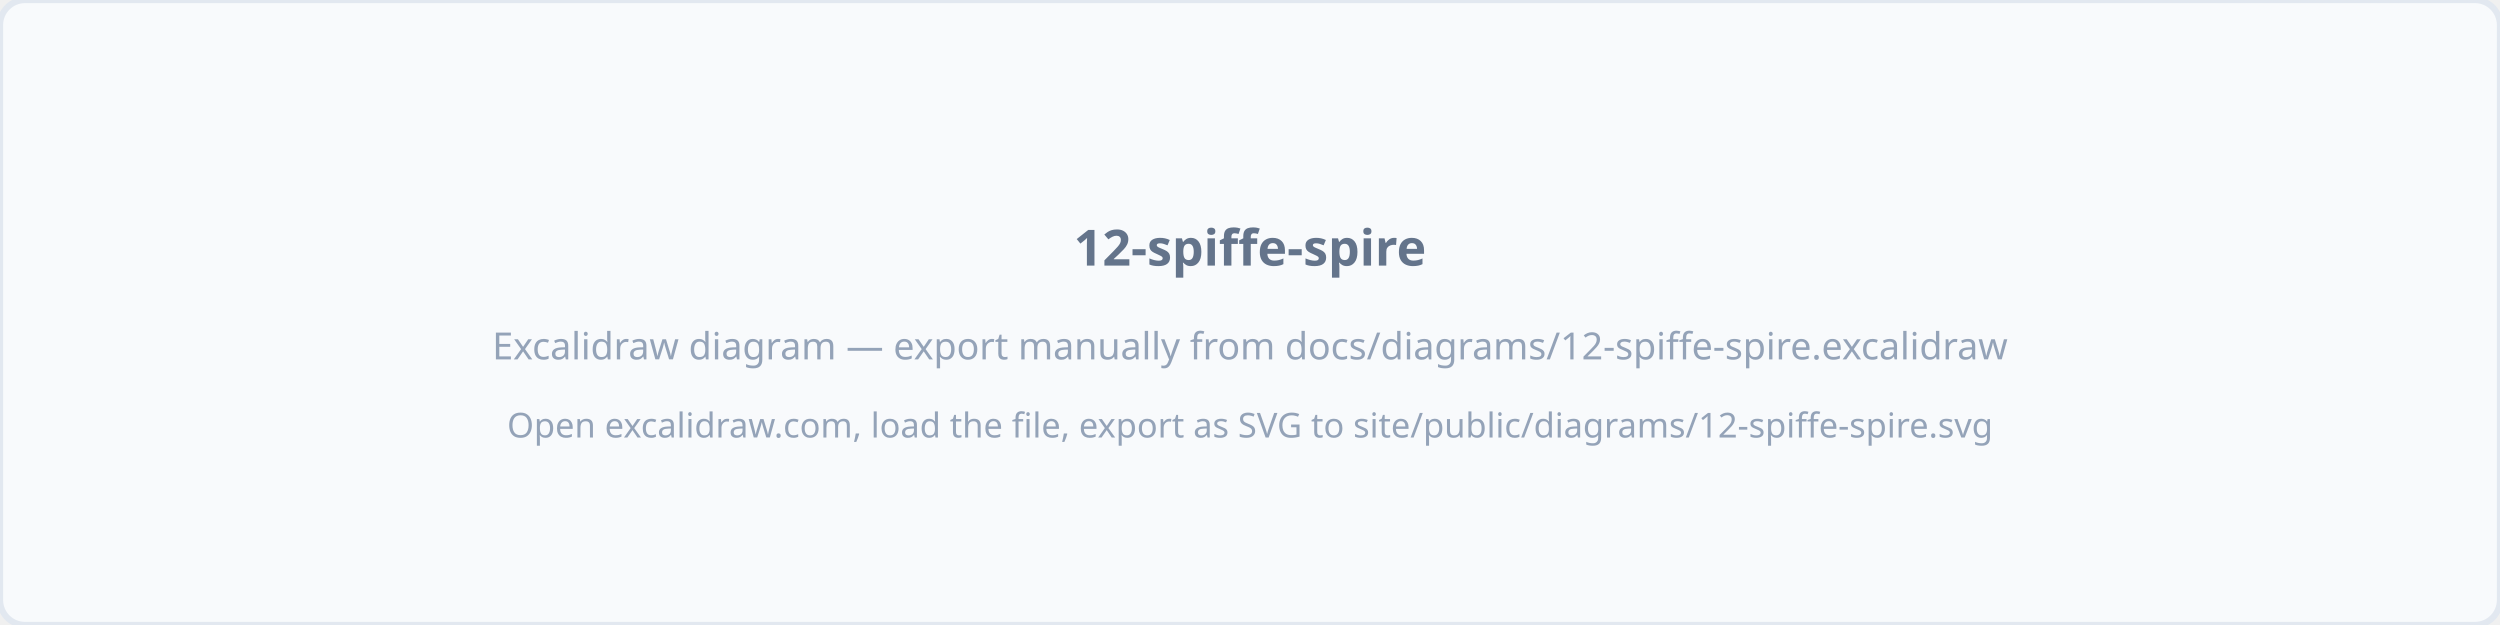
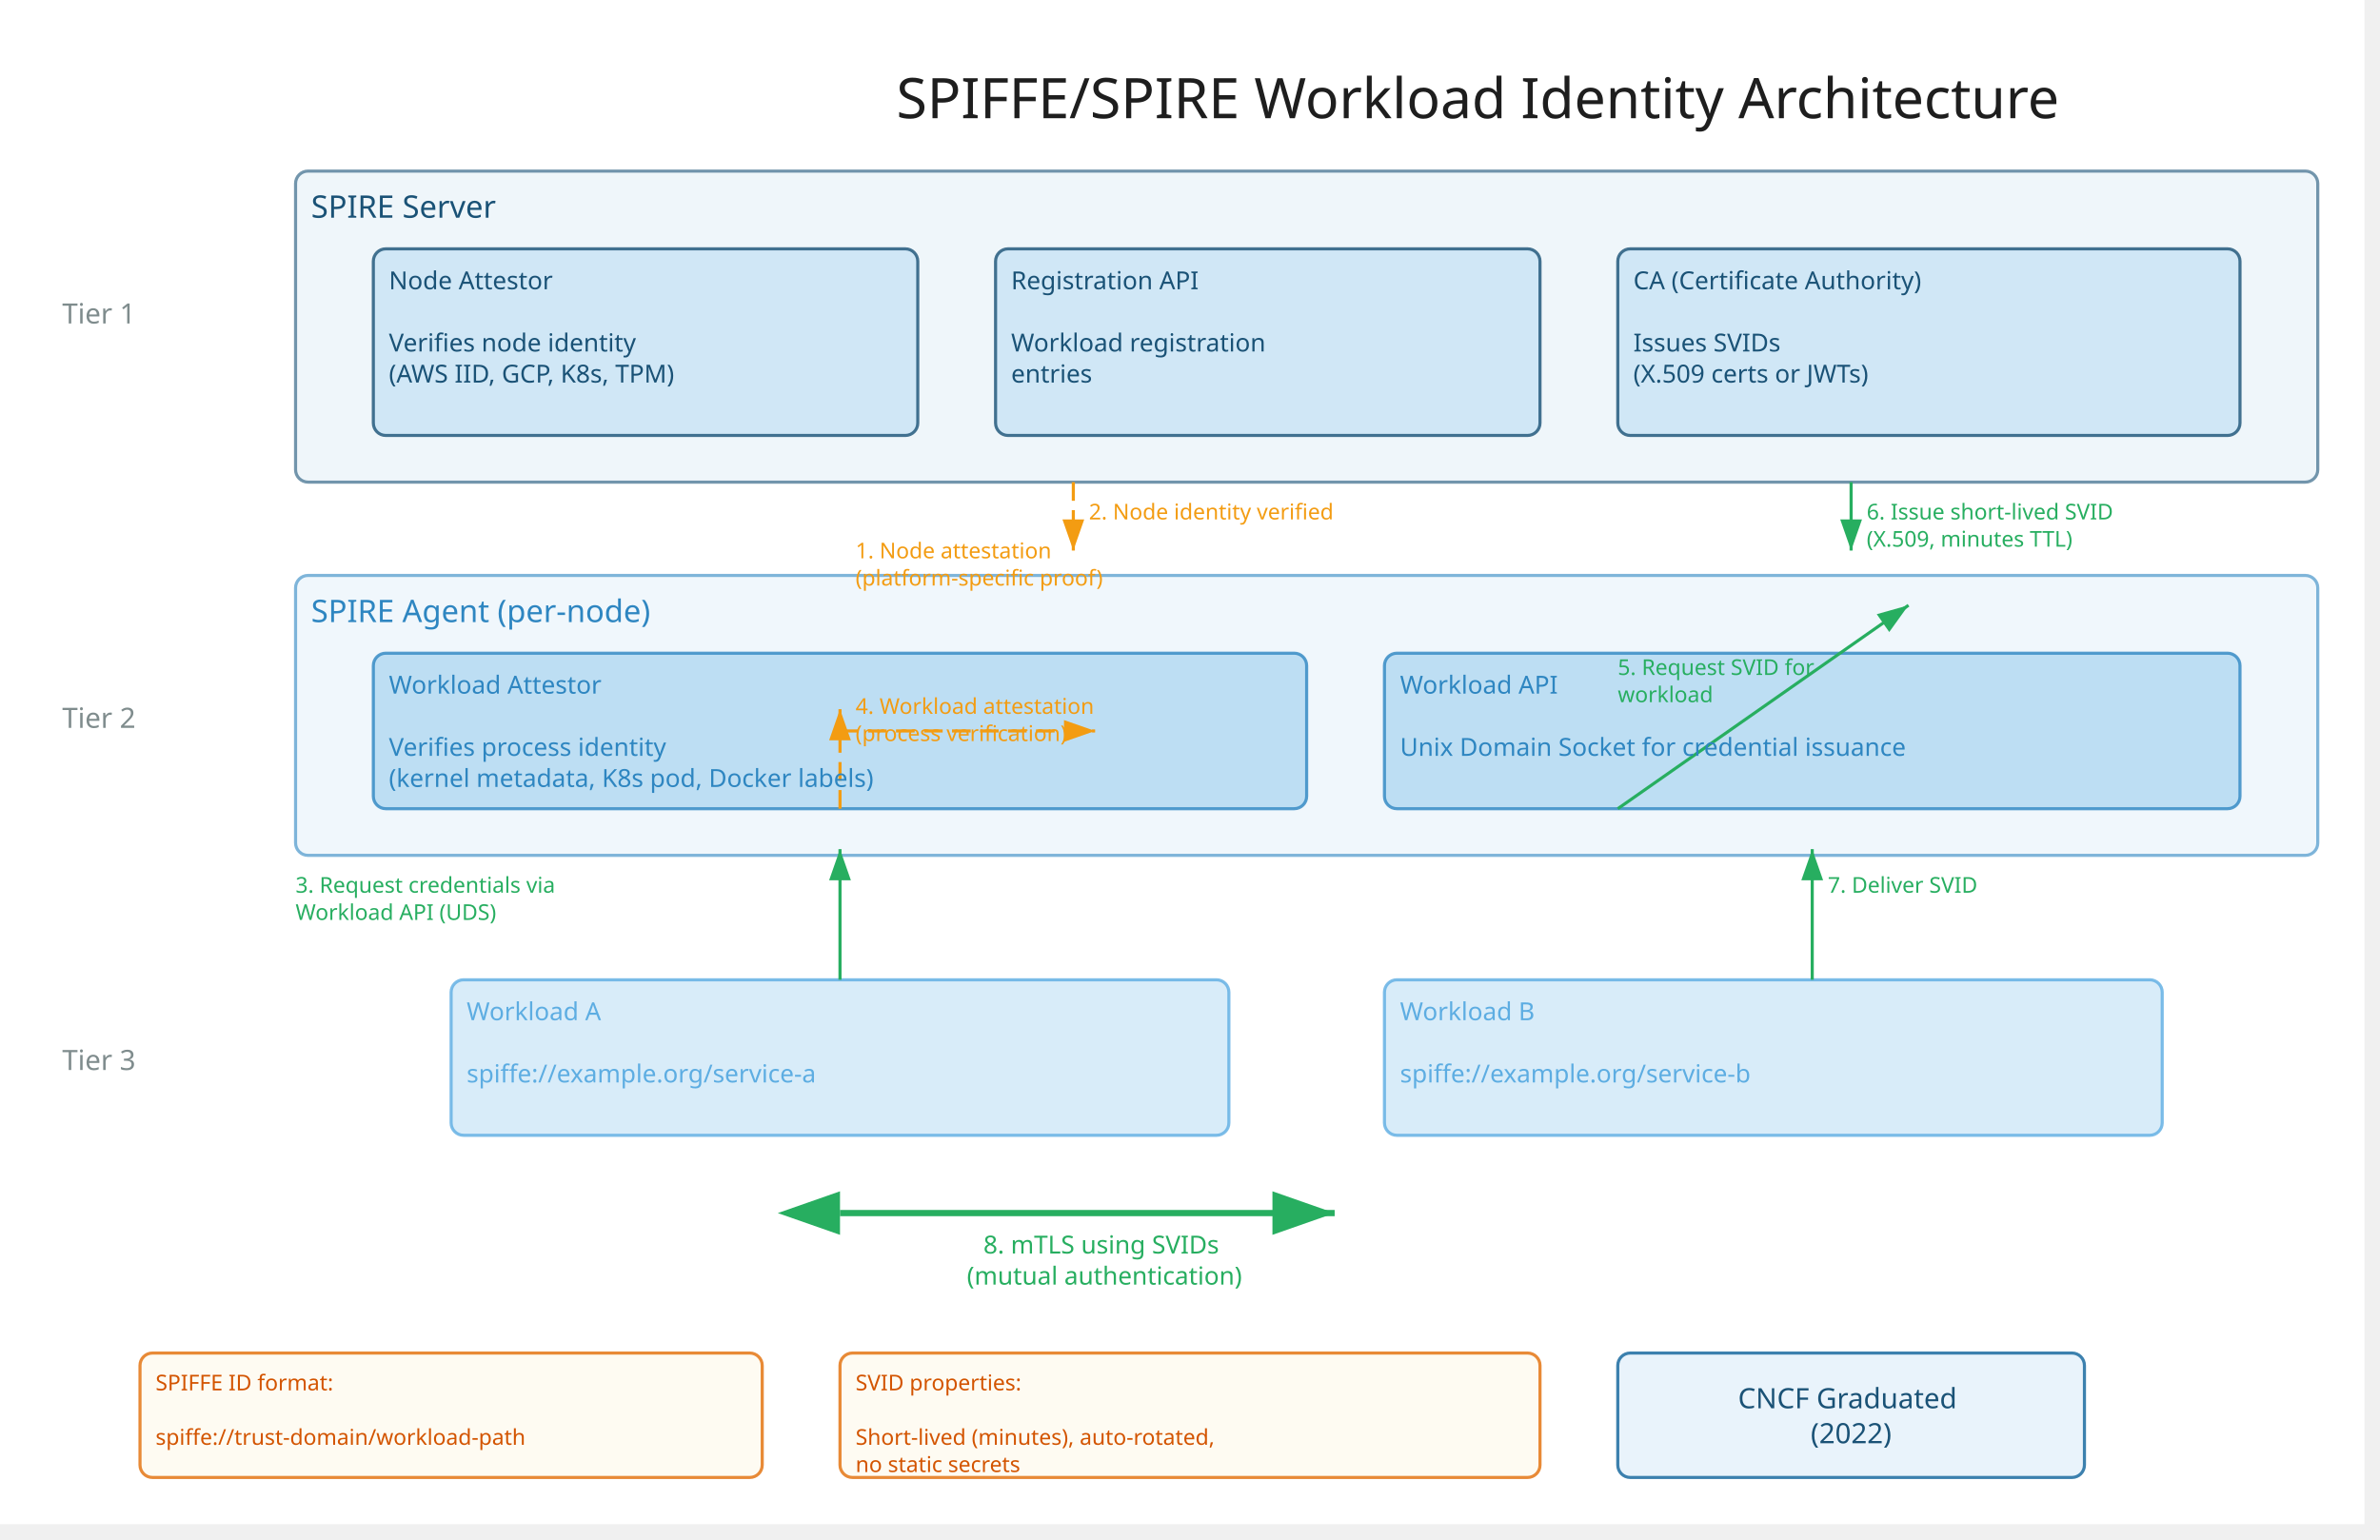
- <svg xmlns="http://www.w3.org/2000/svg" width="800" height="200" viewBox="0 0 800 200">
-   <rect width="800" height="200" fill="#f8fafc" stroke="#e2e8f0" stroke-width="2" rx="8" />
-   <text x="400" y="85" font-family="system-ui, sans-serif" font-size="16" fill="#64748b" text-anchor="middle" font-weight="600">12-spiffe-spire</text>
-   <text x="400" y="115" font-family="system-ui, sans-serif" font-size="12" fill="#94a3b8" text-anchor="middle">Excalidraw diagram — export manually from docs/diagrams/12-spiffe-spire.excalidraw</text>
-   <text x="400" y="140" font-family="system-ui, sans-serif" font-size="11" fill="#94a3b8" text-anchor="middle">Open excalidraw.com, load the file, export as SVG to site/public/diagrams/12-spiffe-spire.svg</text>
+ <svg xmlns="http://www.w3.org/2000/svg" viewBox="10.00 10.00 1530.00 990.00" width="1530" height="990">
+   <rect width="100%" height="100%" fill="#ffffff" />
+   <defs>
+     <marker id="arrow-end-0" markerWidth="10" markerHeight="7" refX="10" refY="3.5" orient="auto">
+       <polygon points="0 0, 10 3.5, 0 7" fill="rgba(243,156,18,1.00)" />
+     </marker>
+     <marker id="arrow-end-1" markerWidth="10" markerHeight="7" refX="10" refY="3.5" orient="auto">
+       <polygon points="0 0, 10 3.5, 0 7" fill="rgba(243,156,18,1.00)" />
+     </marker>
+     <marker id="arrow-end-2" markerWidth="10" markerHeight="7" refX="10" refY="3.5" orient="auto">
+       <polygon points="0 0, 10 3.5, 0 7" fill="rgba(39,174,96,1.00)" />
+     </marker>
+     <marker id="arrow-end-3" markerWidth="10" markerHeight="7" refX="10" refY="3.5" orient="auto">
+       <polygon points="0 0, 10 3.5, 0 7" fill="rgba(243,156,18,1.00)" />
+     </marker>
+     <marker id="arrow-end-4" markerWidth="10" markerHeight="7" refX="10" refY="3.5" orient="auto">
+       <polygon points="0 0, 10 3.5, 0 7" fill="rgba(39,174,96,1.00)" />
+     </marker>
+     <marker id="arrow-end-5" markerWidth="10" markerHeight="7" refX="10" refY="3.5" orient="auto">
+       <polygon points="0 0, 10 3.5, 0 7" fill="rgba(39,174,96,1.00)" />
+     </marker>
+     <marker id="arrow-end-6" markerWidth="10" markerHeight="7" refX="10" refY="3.5" orient="auto">
+       <polygon points="0 0, 10 3.5, 0 7" fill="rgba(39,174,96,1.00)" />
+     </marker>
+     <marker id="arrow-end-7" markerWidth="10" markerHeight="7" refX="10" refY="3.5" orient="auto">
+       <polygon points="0 0, 10 3.5, 0 7" fill="rgba(39,174,96,1.00)" />
+     </marker>
+     <marker id="arrow-start-7" markerWidth="10" markerHeight="7" refX="0" refY="3.5" orient="auto-start-reverse">
+       <polygon points="0 0, 10 3.5, 0 7" fill="rgba(39,174,96,1.00)" />
+     </marker>
+   </defs>
+   <rect x="200" y="120" width="1300" height="200" rx="8" fill="rgba(212,230,241,0.36)" stroke="rgba(26,82,118,0.60)" stroke-width="2" />
+   <rect x="250" y="170" width="350" height="120" rx="8" fill="rgba(174,214,241,0.48)" stroke="rgba(26,82,118,0.80)" stroke-width="2" />
+   <rect x="650" y="170" width="350" height="120" rx="8" fill="rgba(174,214,241,0.48)" stroke="rgba(26,82,118,0.80)" stroke-width="2" />
+   <rect x="1050" y="170" width="400" height="120" rx="8" fill="rgba(174,214,241,0.48)" stroke="rgba(26,82,118,0.80)" stroke-width="2" />
+   <rect x="200" y="380" width="1300" height="180" rx="8" fill="rgba(214,234,248,0.36)" stroke="rgba(46,134,193,0.60)" stroke-width="2" />
+   <rect x="250" y="430" width="600" height="100" rx="8" fill="rgba(133,193,233,0.48)" stroke="rgba(46,134,193,0.80)" stroke-width="2" />
+   <rect x="900" y="430" width="550" height="100" rx="8" fill="rgba(133,193,233,0.48)" stroke="rgba(46,134,193,0.80)" stroke-width="2" />
+   <rect x="300" y="640" width="500" height="100" rx="8" fill="rgba(174,214,241,0.48)" stroke="rgba(93,173,226,0.80)" stroke-width="2" />
+   <rect x="900" y="640" width="500" height="100" rx="8" fill="rgba(174,214,241,0.48)" stroke="rgba(93,173,226,0.80)" stroke-width="2" />
+   <rect x="100" y="880" width="400" height="80" rx="8" fill="rgba(254,249,231,0.54)" stroke="rgba(230,126,34,0.90)" stroke-width="2" />
+   <rect x="550" y="880" width="450" height="80" rx="8" fill="rgba(254,249,231,0.54)" stroke="rgba(230,126,34,0.90)" stroke-width="2" />
+   <rect x="1050" y="880" width="300" height="80" rx="8" fill="rgba(214,234,248,0.54)" stroke="rgba(40,116,166,0.90)" stroke-width="2" />
+   <line x1="550.00" y1="530.00" x2="550.00" y2="466.00" stroke="rgba(243,156,18,1.00)" stroke-width="2" stroke-dasharray="12,6" marker-end="url(#arrow-end-0)" />
+   <line x1="700.00" y1="320.00" x2="700.00" y2="364.00" stroke="rgba(243,156,18,1.00)" stroke-width="2" stroke-dasharray="12,6" marker-end="url(#arrow-end-1)" />
+   <line x1="550.00" y1="640.00" x2="550.00" y2="556.00" stroke="rgba(39,174,96,1.00)" stroke-width="2" marker-end="url(#arrow-end-2)" />
+   <line x1="550.00" y1="480.00" x2="714.00" y2="480.00" stroke="rgba(243,156,18,1.00)" stroke-width="2" stroke-dasharray="12,6" marker-end="url(#arrow-end-3)" />
+   <line x1="1050.00" y1="530.00" x2="1236.89" y2="399.18" stroke="rgba(39,174,96,1.00)" stroke-width="2" marker-end="url(#arrow-end-4)" />
+   <line x1="1200.00" y1="320.00" x2="1200.00" y2="364.00" stroke="rgba(39,174,96,1.00)" stroke-width="2" marker-end="url(#arrow-end-5)" />
+   <line x1="1175.00" y1="640.00" x2="1175.00" y2="556.00" stroke="rgba(39,174,96,1.00)" stroke-width="2" marker-end="url(#arrow-end-6)" />
+   <polyline points="550.00,790.00 725.00,790.00 868.00,790.00" fill="none" stroke="rgba(39,174,96,1.00)" stroke-width="4" marker-end="url(#arrow-end-7)" marker-start="url(#arrow-start-7)" />
+   <text font-family="sans-serif" font-size="36" fill="rgba(30,30,30,1.00)" text-anchor="middle">
+     <tspan x="960.00" y="86.00">SPIFFE/SPIRE Workload Identity Architecture</tspan>
+   </text>
+   <text font-family="sans-serif" font-size="20" fill="rgba(26,82,118,1.00)" text-anchor="start">
+     <tspan x="210.00" y="150.00">SPIRE Server</tspan>
+   </text>
+   <text font-family="sans-serif" font-size="16" fill="rgba(26,82,118,1.00)" text-anchor="start">
+     <tspan x="260.00" y="196.00">Node Attestor</tspan>
+     <tspan x="260.00" y="216.00" />
+     <tspan x="260.00" y="236.00">Verifies node identity</tspan>
+     <tspan x="260.00" y="256.00">(AWS IID, GCP, K8s, TPM)</tspan>
+   </text>
+   <text font-family="sans-serif" font-size="16" fill="rgba(26,82,118,1.00)" text-anchor="start">
+     <tspan x="660.00" y="196.00">Registration API</tspan>
+     <tspan x="660.00" y="216.00" />
+     <tspan x="660.00" y="236.00">Workload registration</tspan>
+     <tspan x="660.00" y="256.00">entries</tspan>
+   </text>
+   <text font-family="sans-serif" font-size="16" fill="rgba(26,82,118,1.00)" text-anchor="start">
+     <tspan x="1060.00" y="196.00">CA (Certificate Authority)</tspan>
+     <tspan x="1060.00" y="216.00" />
+     <tspan x="1060.00" y="236.00">Issues SVIDs</tspan>
+     <tspan x="1060.00" y="256.00">(X.509 certs or JWTs)</tspan>
+   </text>
+   <text font-family="sans-serif" font-size="20" fill="rgba(46,134,193,1.00)" text-anchor="start">
+     <tspan x="210.00" y="410.00">SPIRE Agent (per-node)</tspan>
+   </text>
+   <text font-family="sans-serif" font-size="16" fill="rgba(46,134,193,1.00)" text-anchor="start">
+     <tspan x="260.00" y="456.00">Workload Attestor</tspan>
+     <tspan x="260.00" y="476.00" />
+     <tspan x="260.00" y="496.00">Verifies process identity</tspan>
+     <tspan x="260.00" y="516.00">(kernel metadata, K8s pod, Docker labels)</tspan>
+   </text>
+   <text font-family="sans-serif" font-size="16" fill="rgba(46,134,193,1.00)" text-anchor="start">
+     <tspan x="910.00" y="456.00">Workload API</tspan>
+     <tspan x="910.00" y="476.00" />
+     <tspan x="910.00" y="496.00">Unix Domain Socket for credential issuance</tspan>
+   </text>
+   <text font-family="sans-serif" font-size="16" fill="rgba(93,173,226,1.00)" text-anchor="start">
+     <tspan x="310.00" y="666.00">Workload A</tspan>
+     <tspan x="310.00" y="686.00" />
+     <tspan x="310.00" y="706.00">spiffe://example.org/service-a</tspan>
+   </text>
+   <text font-family="sans-serif" font-size="16" fill="rgba(93,173,226,1.00)" text-anchor="start">
+     <tspan x="910.00" y="666.00">Workload B</tspan>
+     <tspan x="910.00" y="686.00" />
+     <tspan x="910.00" y="706.00">spiffe://example.org/service-b</tspan>
+   </text>
+   <text font-family="sans-serif" font-size="14" fill="rgba(243,156,18,1.00)" text-anchor="start">
+     <tspan x="560.00" y="369.00">1. Node attestation</tspan>
+     <tspan x="560.00" y="386.50">   (platform-specific proof)</tspan>
+   </text>
+   <text font-family="sans-serif" font-size="14" fill="rgba(243,156,18,1.00)" text-anchor="start">
+     <tspan x="710.00" y="344.00">2. Node identity verified</tspan>
+   </text>
+   <text font-family="sans-serif" font-size="14" fill="rgba(39,174,96,1.00)" text-anchor="start">
+     <tspan x="200.00" y="584.00">3. Request credentials via</tspan>
+     <tspan x="200.00" y="601.50">   Workload API (UDS)</tspan>
+   </text>
+   <text font-family="sans-serif" font-size="14" fill="rgba(243,156,18,1.00)" text-anchor="start">
+     <tspan x="560.00" y="469.00">4. Workload attestation</tspan>
+     <tspan x="560.00" y="486.50">   (process verification)</tspan>
+   </text>
+   <text font-family="sans-serif" font-size="14" fill="rgba(39,174,96,1.00)" text-anchor="start">
+     <tspan x="1050.00" y="444.00">5. Request SVID for</tspan>
+     <tspan x="1050.00" y="461.50">   workload</tspan>
+   </text>
+   <text font-family="sans-serif" font-size="14" fill="rgba(39,174,96,1.00)" text-anchor="start">
+     <tspan x="1210.00" y="344.00">6. Issue short-lived SVID</tspan>
+     <tspan x="1210.00" y="361.50">   (X.509, minutes TTL)</tspan>
+   </text>
+   <text font-family="sans-serif" font-size="14" fill="rgba(39,174,96,1.00)" text-anchor="start">
+     <tspan x="1185.00" y="584.00">7. Deliver SVID</tspan>
+   </text>
+   <text font-family="sans-serif" font-size="16" fill="rgba(39,174,96,1.00)" text-anchor="middle">
+     <tspan x="720.00" y="816.00">8. mTLS using SVIDs</tspan>
+     <tspan x="720.00" y="836.00">   (mutual authentication)</tspan>
+   </text>
+   <text font-family="sans-serif" font-size="14" fill="rgba(211,84,0,1.00)" text-anchor="start">
+     <tspan x="110.00" y="904.00">SPIFFE ID format:</tspan>
+     <tspan x="110.00" y="921.50" />
+     <tspan x="110.00" y="939.00">spiffe://trust-domain/workload-path</tspan>
+   </text>
+   <text font-family="sans-serif" font-size="14" fill="rgba(211,84,0,1.00)" text-anchor="start">
+     <tspan x="560.00" y="904.00">SVID properties:</tspan>
+     <tspan x="560.00" y="921.50" />
+     <tspan x="560.00" y="939.00">Short-lived (minutes), auto-rotated,</tspan>
+     <tspan x="560.00" y="956.50">no static secrets</tspan>
+   </text>
+   <text font-family="sans-serif" font-size="18" fill="rgba(26,82,118,1.00)" text-anchor="middle">
+     <tspan x="1200.00" y="915.50">CNCF Graduated</tspan>
+     <tspan x="1200.00" y="938.00">(2022)</tspan>
+   </text>
+   <text font-family="sans-serif" font-size="18" fill="rgba(127,140,141,1.00)" text-anchor="start">
+     <tspan x="50.00" y="218.00">Tier 1</tspan>
+   </text>
+   <text font-family="sans-serif" font-size="18" fill="rgba(127,140,141,1.00)" text-anchor="start">
+     <tspan x="50.00" y="478.00">Tier 2</tspan>
+   </text>
+   <text font-family="sans-serif" font-size="18" fill="rgba(127,140,141,1.00)" text-anchor="start">
+     <tspan x="50.00" y="698.00">Tier 3</tspan>
+   </text>
</svg>
